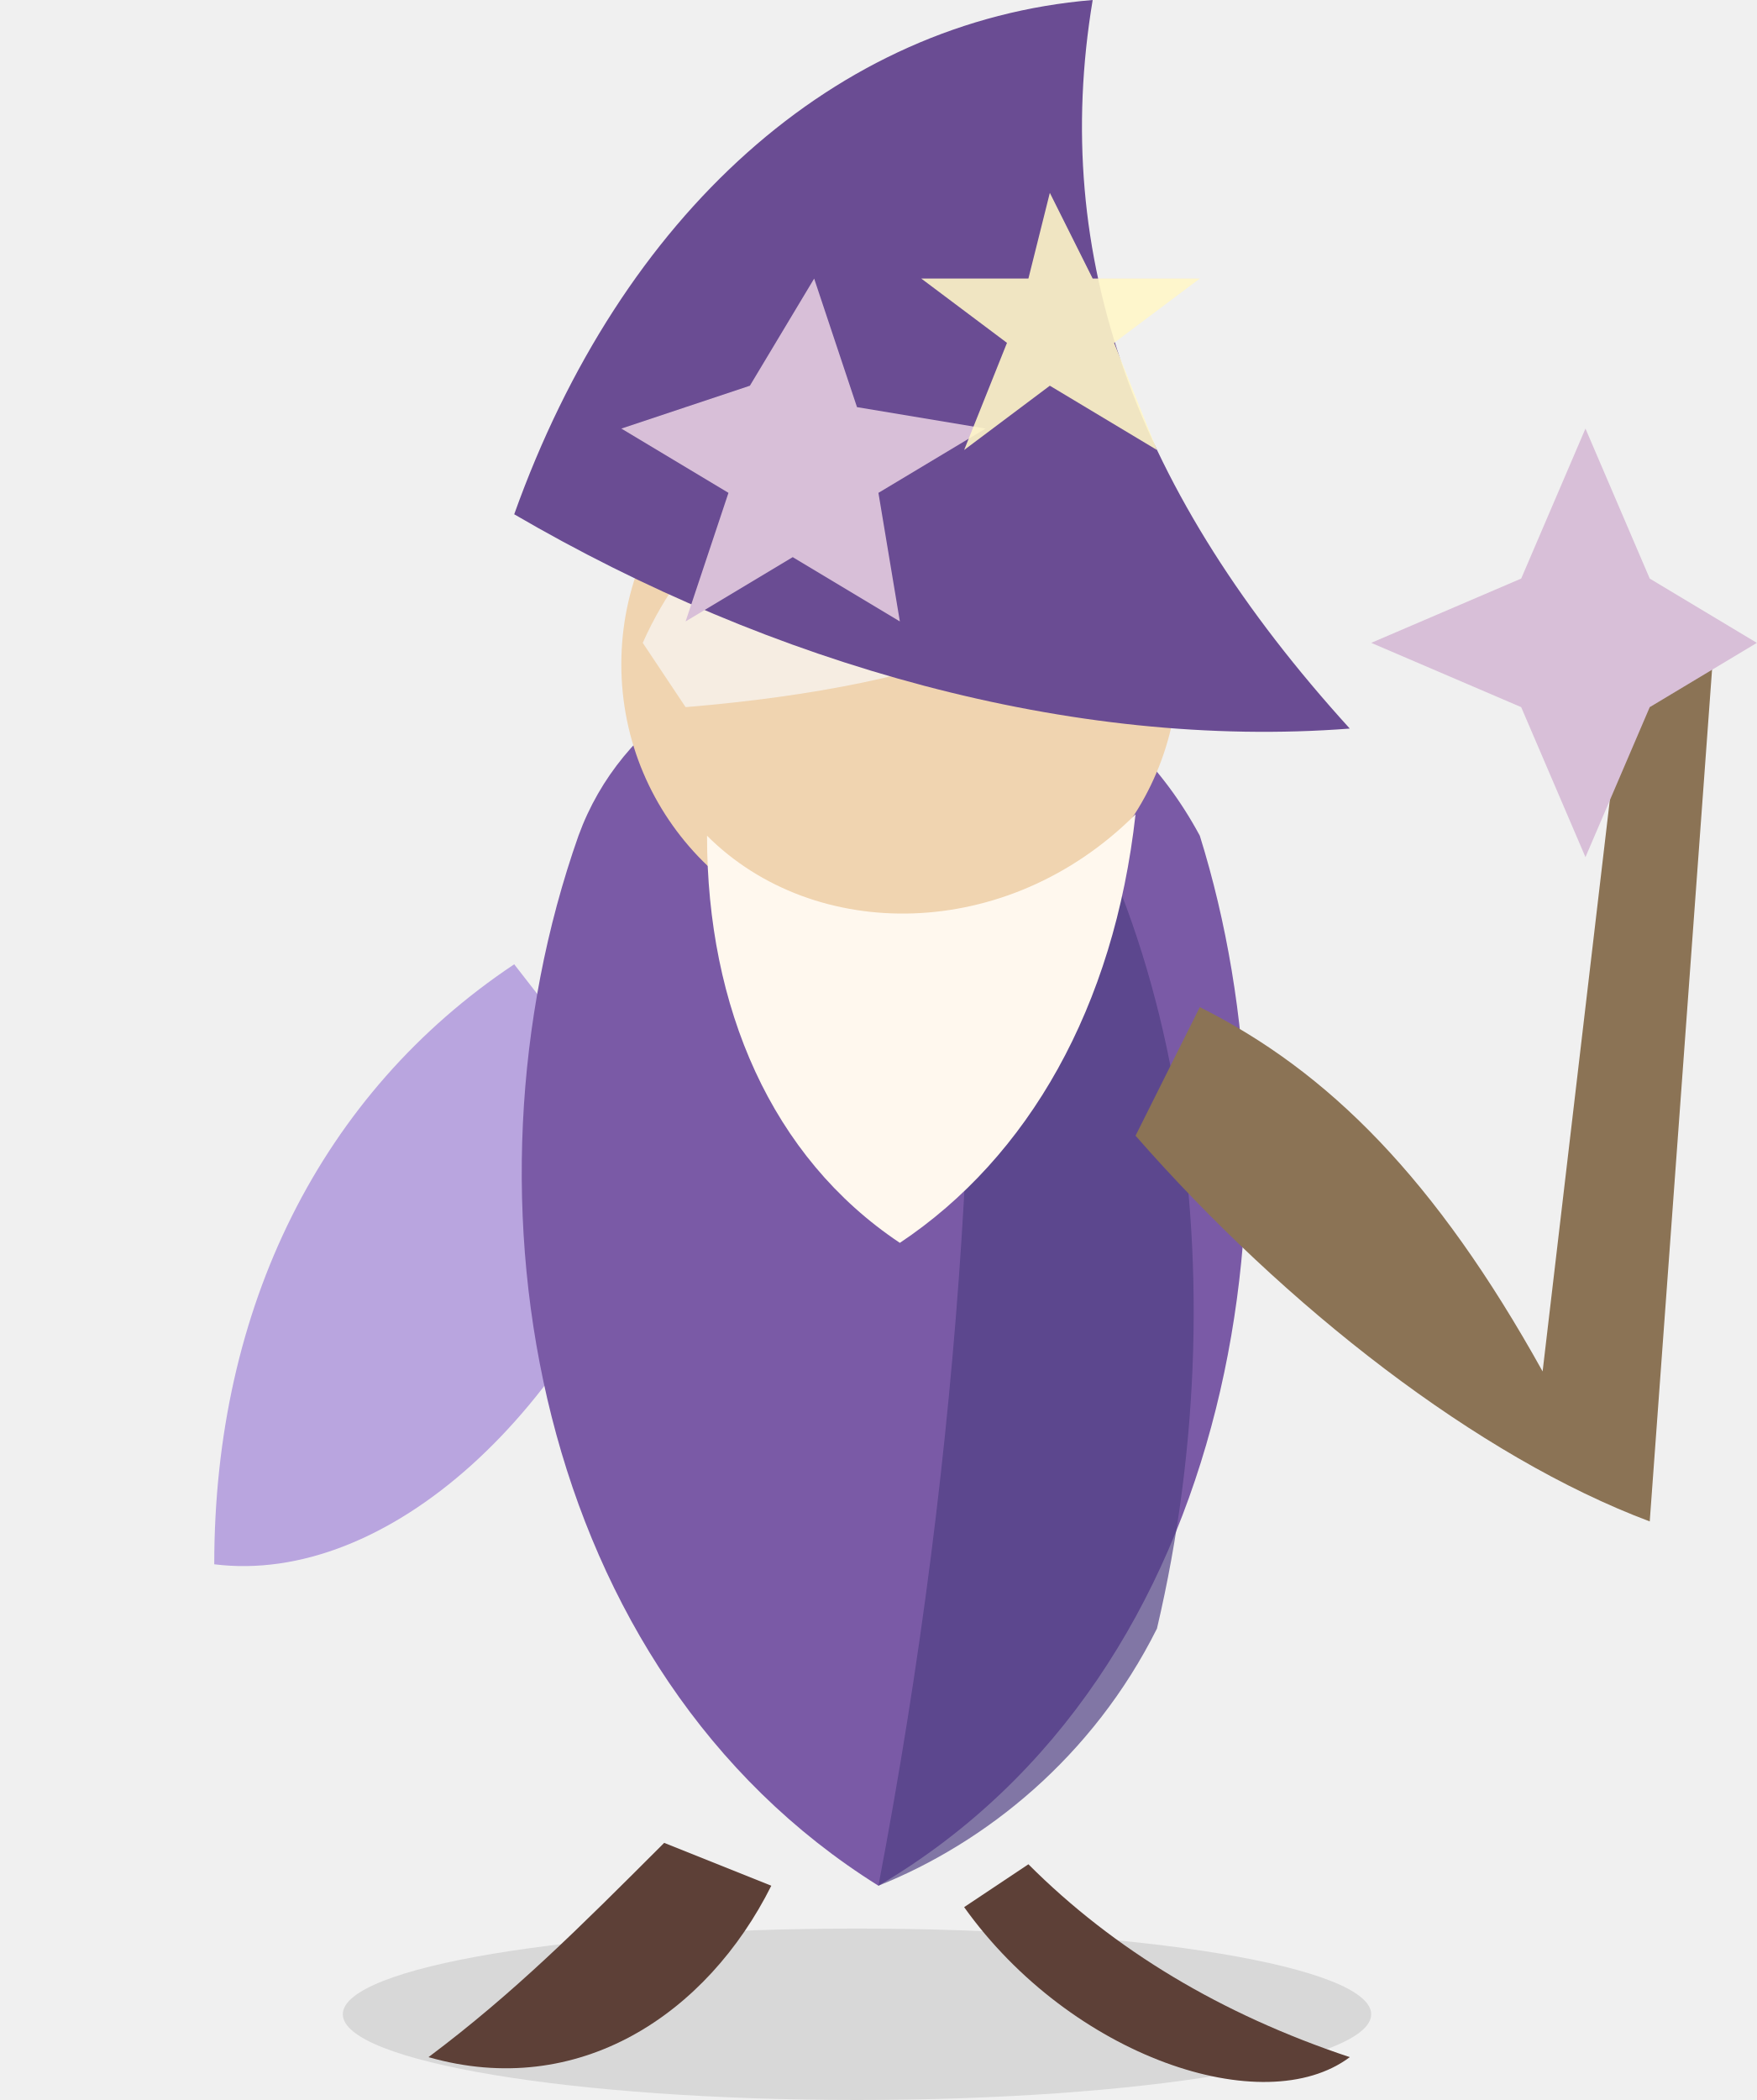
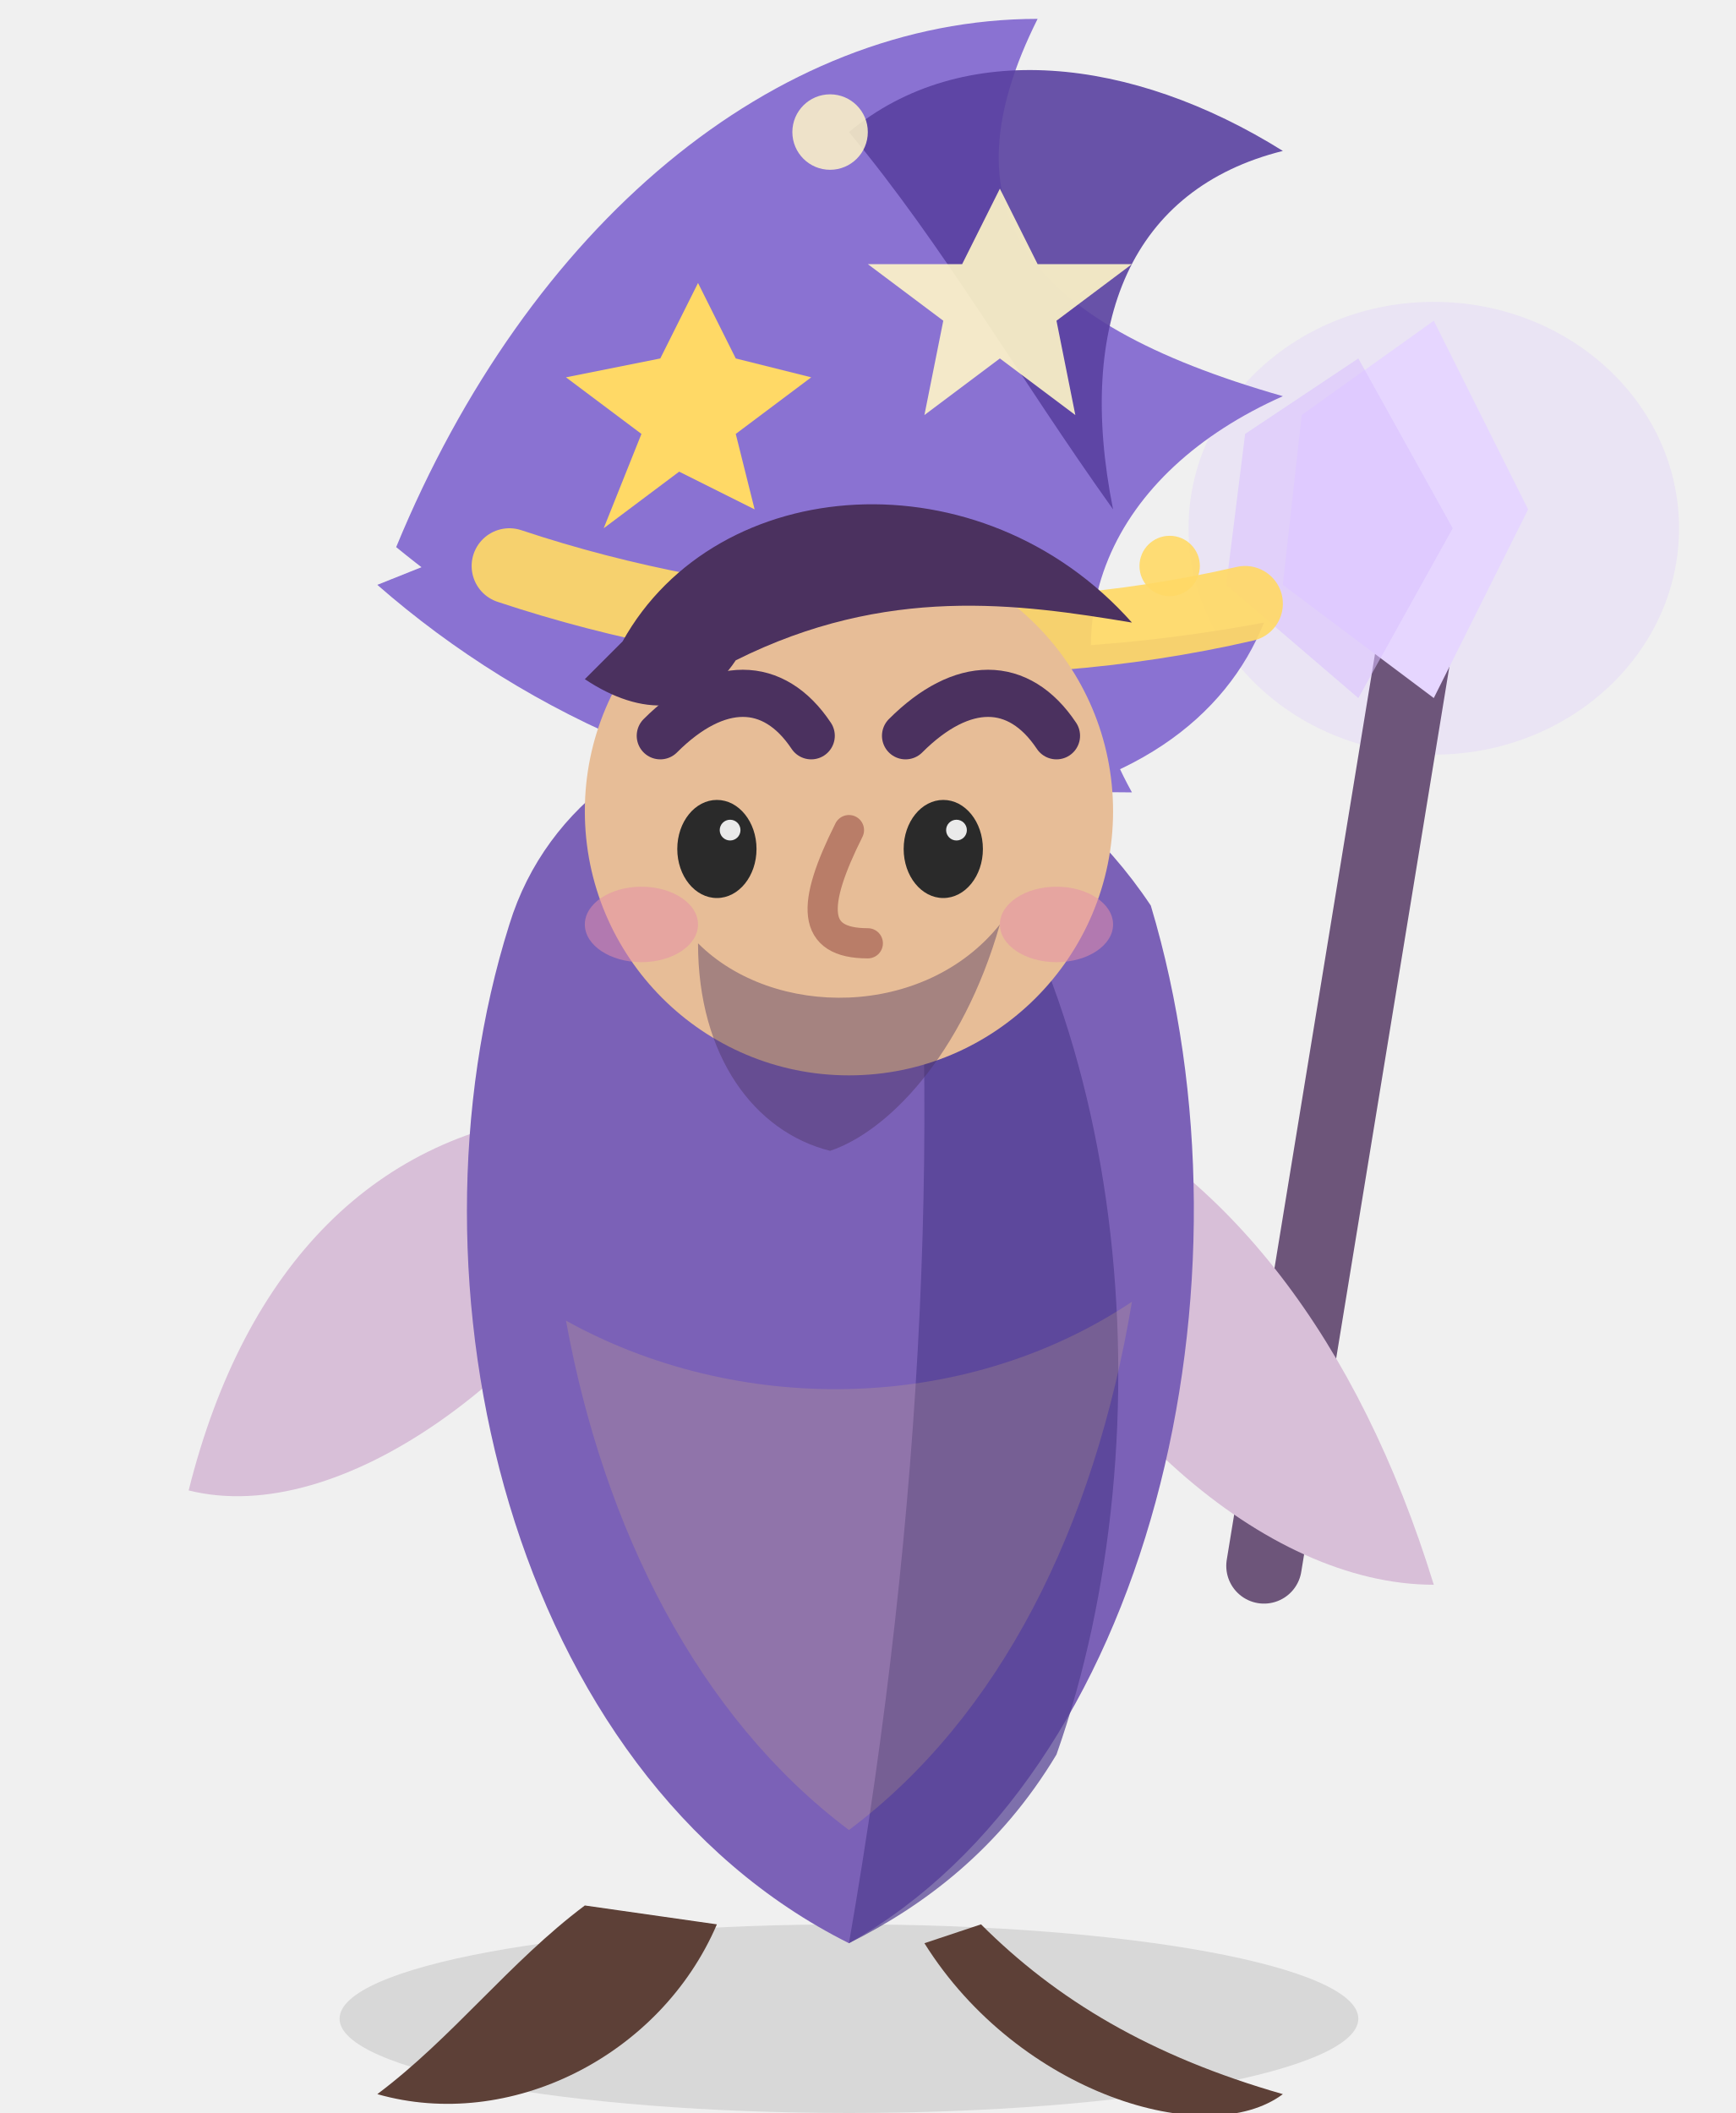
- <svg xmlns="http://www.w3.org/2000/svg" width="82" height="98" viewBox="0 0 82 98">
-   <ellipse cx="40" cy="94" rx="24" ry="4" fill="#000000" opacity="0.1" />
-   <path d="M24 45C15 51 10 61 10 73C18 74 27 66 31 54Z" fill="#b9a5df" />
-   <path d="M27 39C31 28 49 26 56 39C61 55 58 78 41 88C25 78 21 56 27 39Z" fill="#7a5aa6" />
-   <path d="M45 30C55 40 58 59 54 76C51 82 46 86 41 88C45 67 46 48 45 30Z" fill="#4d3e82" opacity="0.68" />
-   <circle cx="42" cy="31" r="13" fill="#f0d4b0" />
-   <path d="M30 30C34 21 45 17 55 23C52 29 44 32 32 33Z" fill="#f6f0e8" opacity="0.9" />
-   <path d="M33 39C38 44 47 44 53 38C52 47 48 54 42 58C36 54 33 47 33 39Z" fill="#fff8ee" />
-   <circle cx="47" cy="30" r="1.4" fill="#2a2a2a" />
-   <path d="M24 24C29 10 39 1 51 0C49 12 53 23 63 34C50 35 36 31 24 24Z" fill="#6a4c93" />
-   <path d="M35 18L38 13L40 19L46 20L41 23L42 29L37 26L32 29L34 23L29 20Z" fill="#d8bfd8" />
-   <path d="M49 9L51 13L56 13L52 16L54 21L49 18L45 21L47 16L43 13L48 13Z" fill="#fff6c8" opacity="0.9" />
-   <path d="M56 47C62 50 67 55 72 64L76 30L80 30L77 71C69 68 60 61 53 53Z" fill="#8b7355" />
-   <path d="M74 20L77 27L82 30L77 33L74 40L71 33L64 30L71 27Z" fill="#d8bfd8" />
-   <path d="M31 86C27 90 24 93 20 96C27 98 33 94 36 88Z" fill="#5d4037" />
-   <path d="M48 87C52 91 57 94 63 96C59 99 50 96 45 89Z" fill="#5d4037" />
+ <svg xmlns="http://www.w3.org/2000/svg" width="92" height="112" viewBox="0 0 92 112">
+   <ellipse cx="45" cy="107" rx="27" ry="5" fill="#000000" opacity="0.1" />
+   <ellipse cx="76" cy="28" rx="13" ry="12" fill="#d8bfff" opacity="0.25" />
+   <path d="M67 83L76 28" fill="none" stroke="#6d557a" stroke-width="4" stroke-linecap="round" />
+   <path d="M76 17L81 27L76 37L68 31L69 22Z" fill="#e6d6ff" />
+   <path d="M72 19L77 28L72 37L65 31L66 23Z" fill="#d8bfff" opacity="0.55" transform="translate(0 0)" />
+   <path d="M30 59C20 60 13 67 10 79C18 81 29 73 35 62Z" fill="#d8bfd8" />
+   <path d="M56 58C65 62 72 71 76 84C67 84 57 75 52 63Z" fill="#d8bfd8" />
+   <path d="M27 49C31 36 51 33 61 48C67 68 61 94 45 103C27 94 21 68 27 49Z" fill="#7b61b7" />
+   <path d="M48 39C60 52 62 76 56 93C53 98 49 101 45 103C49 80 50 58 48 39Z" fill="#523e91" opacity="0.72" />
+   <path d="M30 70C39 75 51 75 60 69C58 81 53 91 45 97C37 91 32 81 30 70Z" fill="#ffd966" opacity="0.16" />
+   <path d="M21 29C28 12 41 1 55 1C50 11 54 17 68 21C59 25 55 33 60 42C45 42 32 38 21 29Z" fill="#8a72d2" />
+   <path d="M45 7C51 2 60 3 68 8C60 10 57 17 59 27C54 20 50 13 45 7Z" fill="#5940a0" opacity="0.9" />
+   <path d="M35 19L37 15L39 19L43 20L39 23L40 27L36 25L32 28L34 23L30 20Z" fill="#ffd966" />
+   <path d="M53 10L55 14L60 14L56 17L57 22L53 19L49 22L50 17L46 14L51 14Z" fill="#fff6c8" opacity="0.9" />
+   <circle cx="44" cy="7" r="2" fill="#fff6c8" opacity="0.85" />
+   <circle cx="62" cy="30" r="1.6" fill="#ffd966" opacity="0.9" />
+   <path d="M25 29C36 34 51 36 67 33C65 38 60 42 51 43C39 43 28 38 20 31Z" fill="#8a72d2" />
+   <path d="M27 30C39 34 53 35 66 32" fill="none" stroke="#ffd966" stroke-width="4" stroke-linecap="round" opacity="0.92" />
+   <circle cx="45" cy="43" r="14" fill="#e7bd97" />
+   <path d="M33 34C38 25 52 24 60 33C54 32 47 31 39 35C37 38 34 38 31 36Z" fill="#4b315f" />
+   <ellipse cx="38" cy="45" rx="2.1" ry="2.6" fill="#2a2a2a" />
+   <ellipse cx="50" cy="45" rx="2.1" ry="2.6" fill="#2a2a2a" />
+   <circle cx="38.7" cy="44" r="0.55" fill="#ffffff" opacity="0.9" />
+   <circle cx="50.7" cy="44" r="0.55" fill="#ffffff" opacity="0.9" />
+   <path d="M35 39C38 36 41 36 43 39" fill="none" stroke="#4b315f" stroke-width="2.5" stroke-linecap="round" />
+   <path d="M48 39C51 36 54 36 56 39" fill="none" stroke="#4b315f" stroke-width="2.5" stroke-linecap="round" />
+   <ellipse cx="34" cy="49" rx="3" ry="2" fill="#e58fa8" opacity="0.52" />
+   <ellipse cx="56" cy="49" rx="3" ry="2" fill="#e58fa8" opacity="0.52" />
+   <path d="M45 44C43 48 43 50 46 50" fill="none" stroke="#b97d68" stroke-width="1.6" stroke-linecap="round" />
+   <path d="M37 50C41 54 49 54 53 49C51 56 47 60 44 61C40 60 37 56 37 50Z" fill="#4b315f" opacity="0.42" />
+   <path d="M31 101C27 104 24 108 20 111C27 113 35 109 38 102Z" fill="#5d4037" />
+   <path d="M52 102C56 106 61 109 68 111C64 114 54 111 49 103Z" fill="#5d4037" />
</svg>
